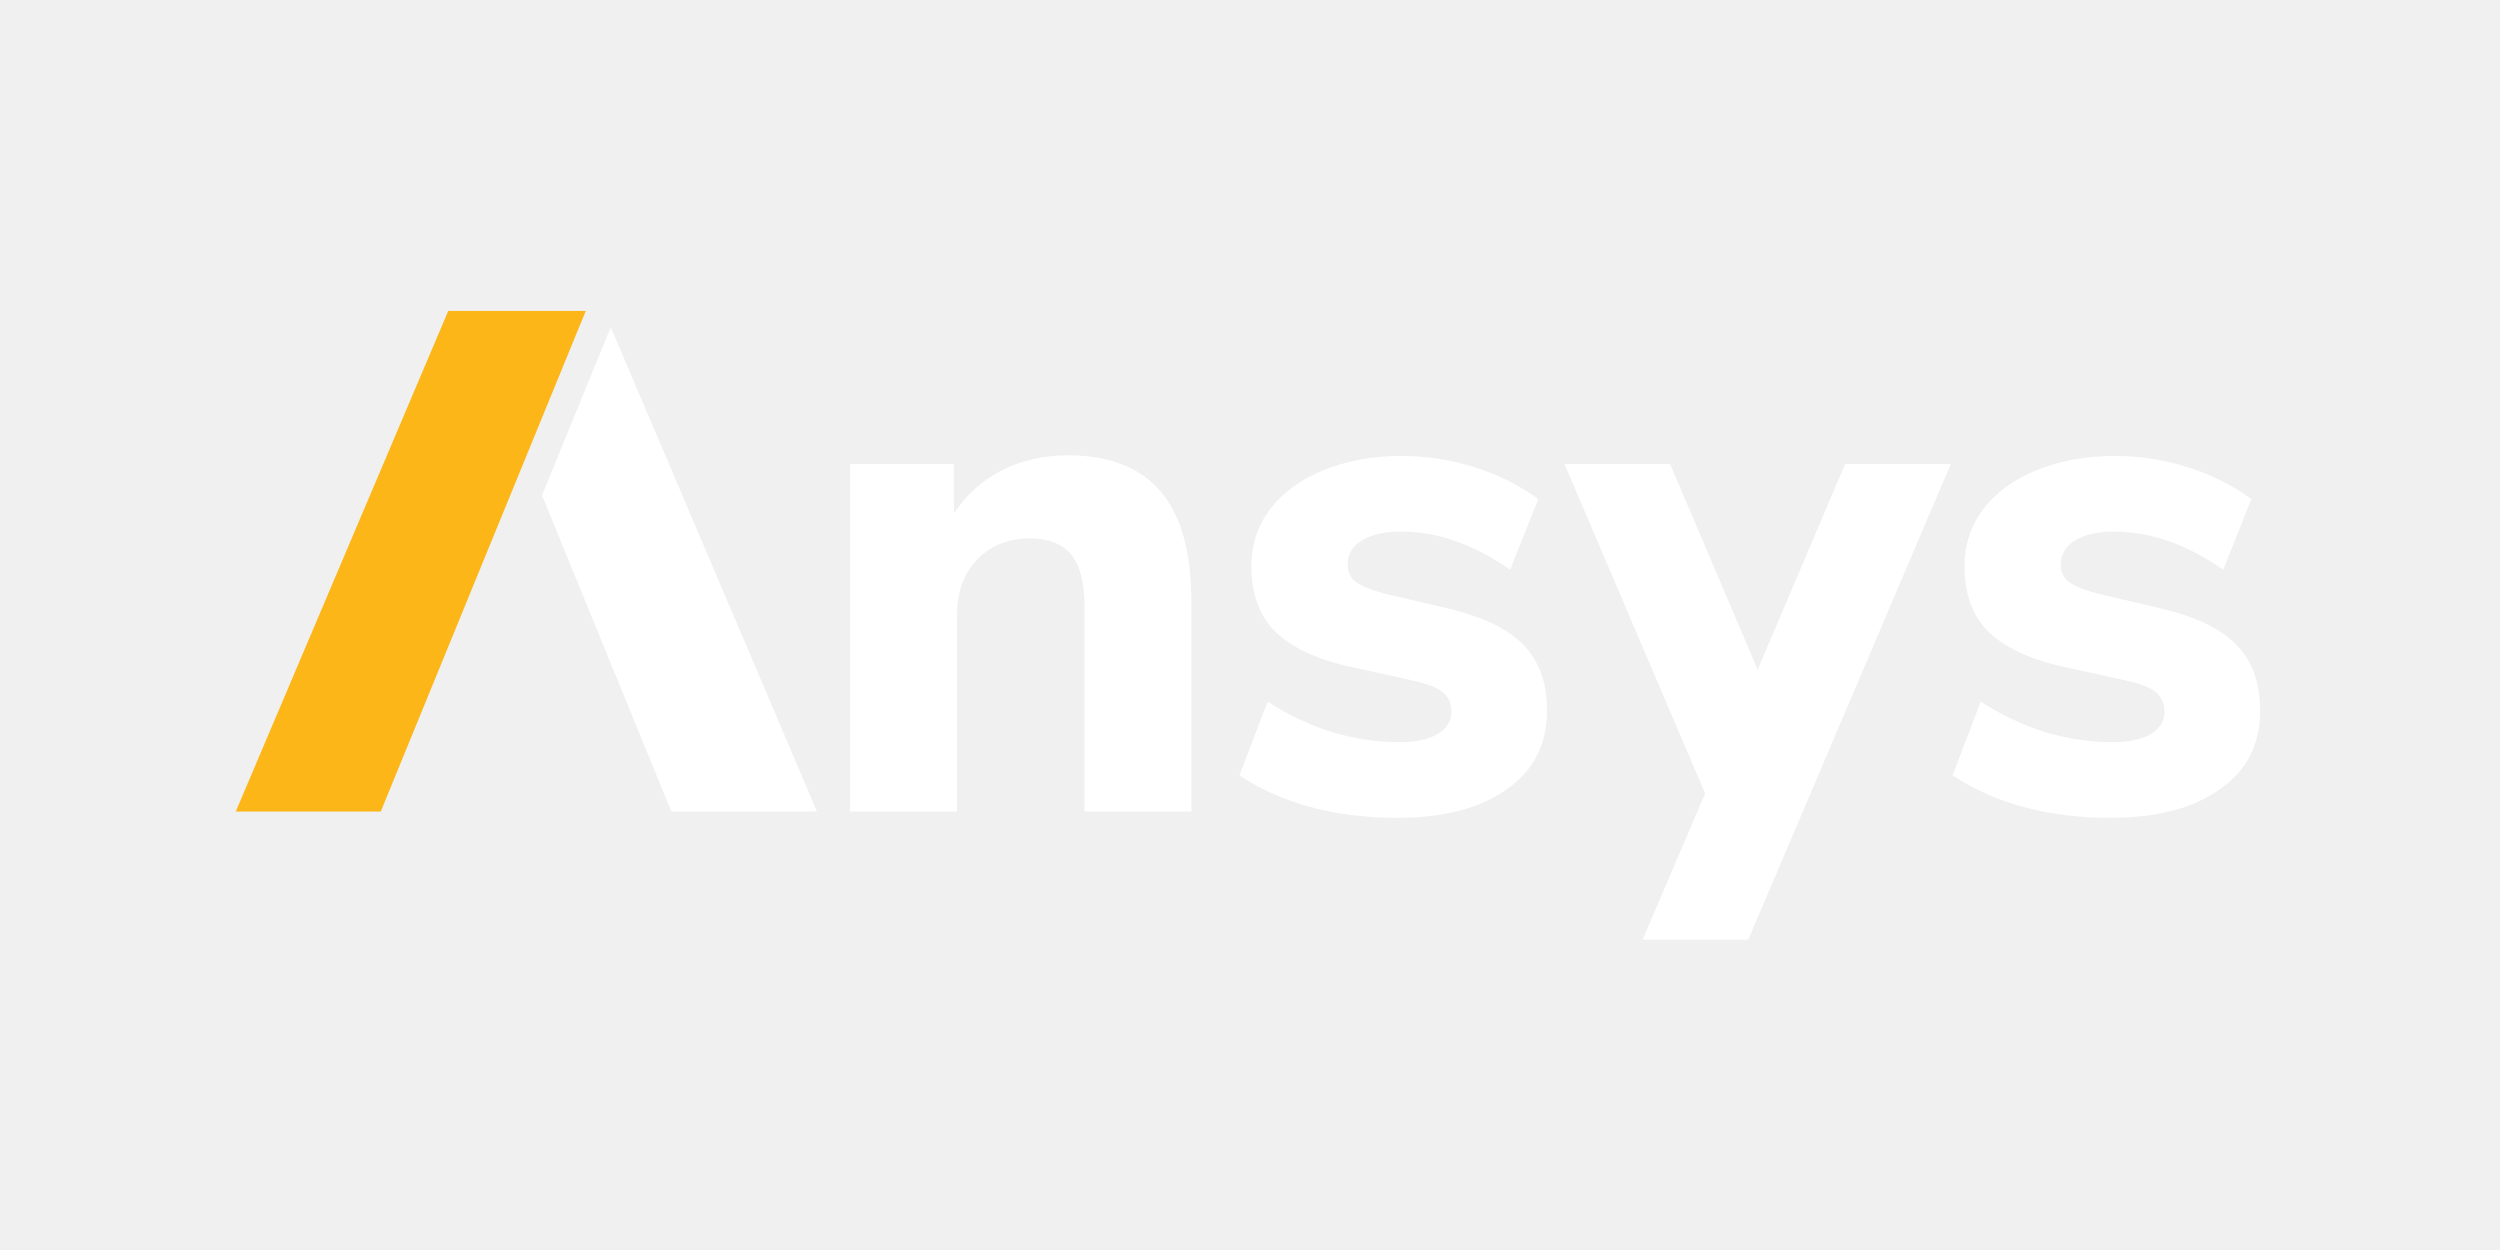
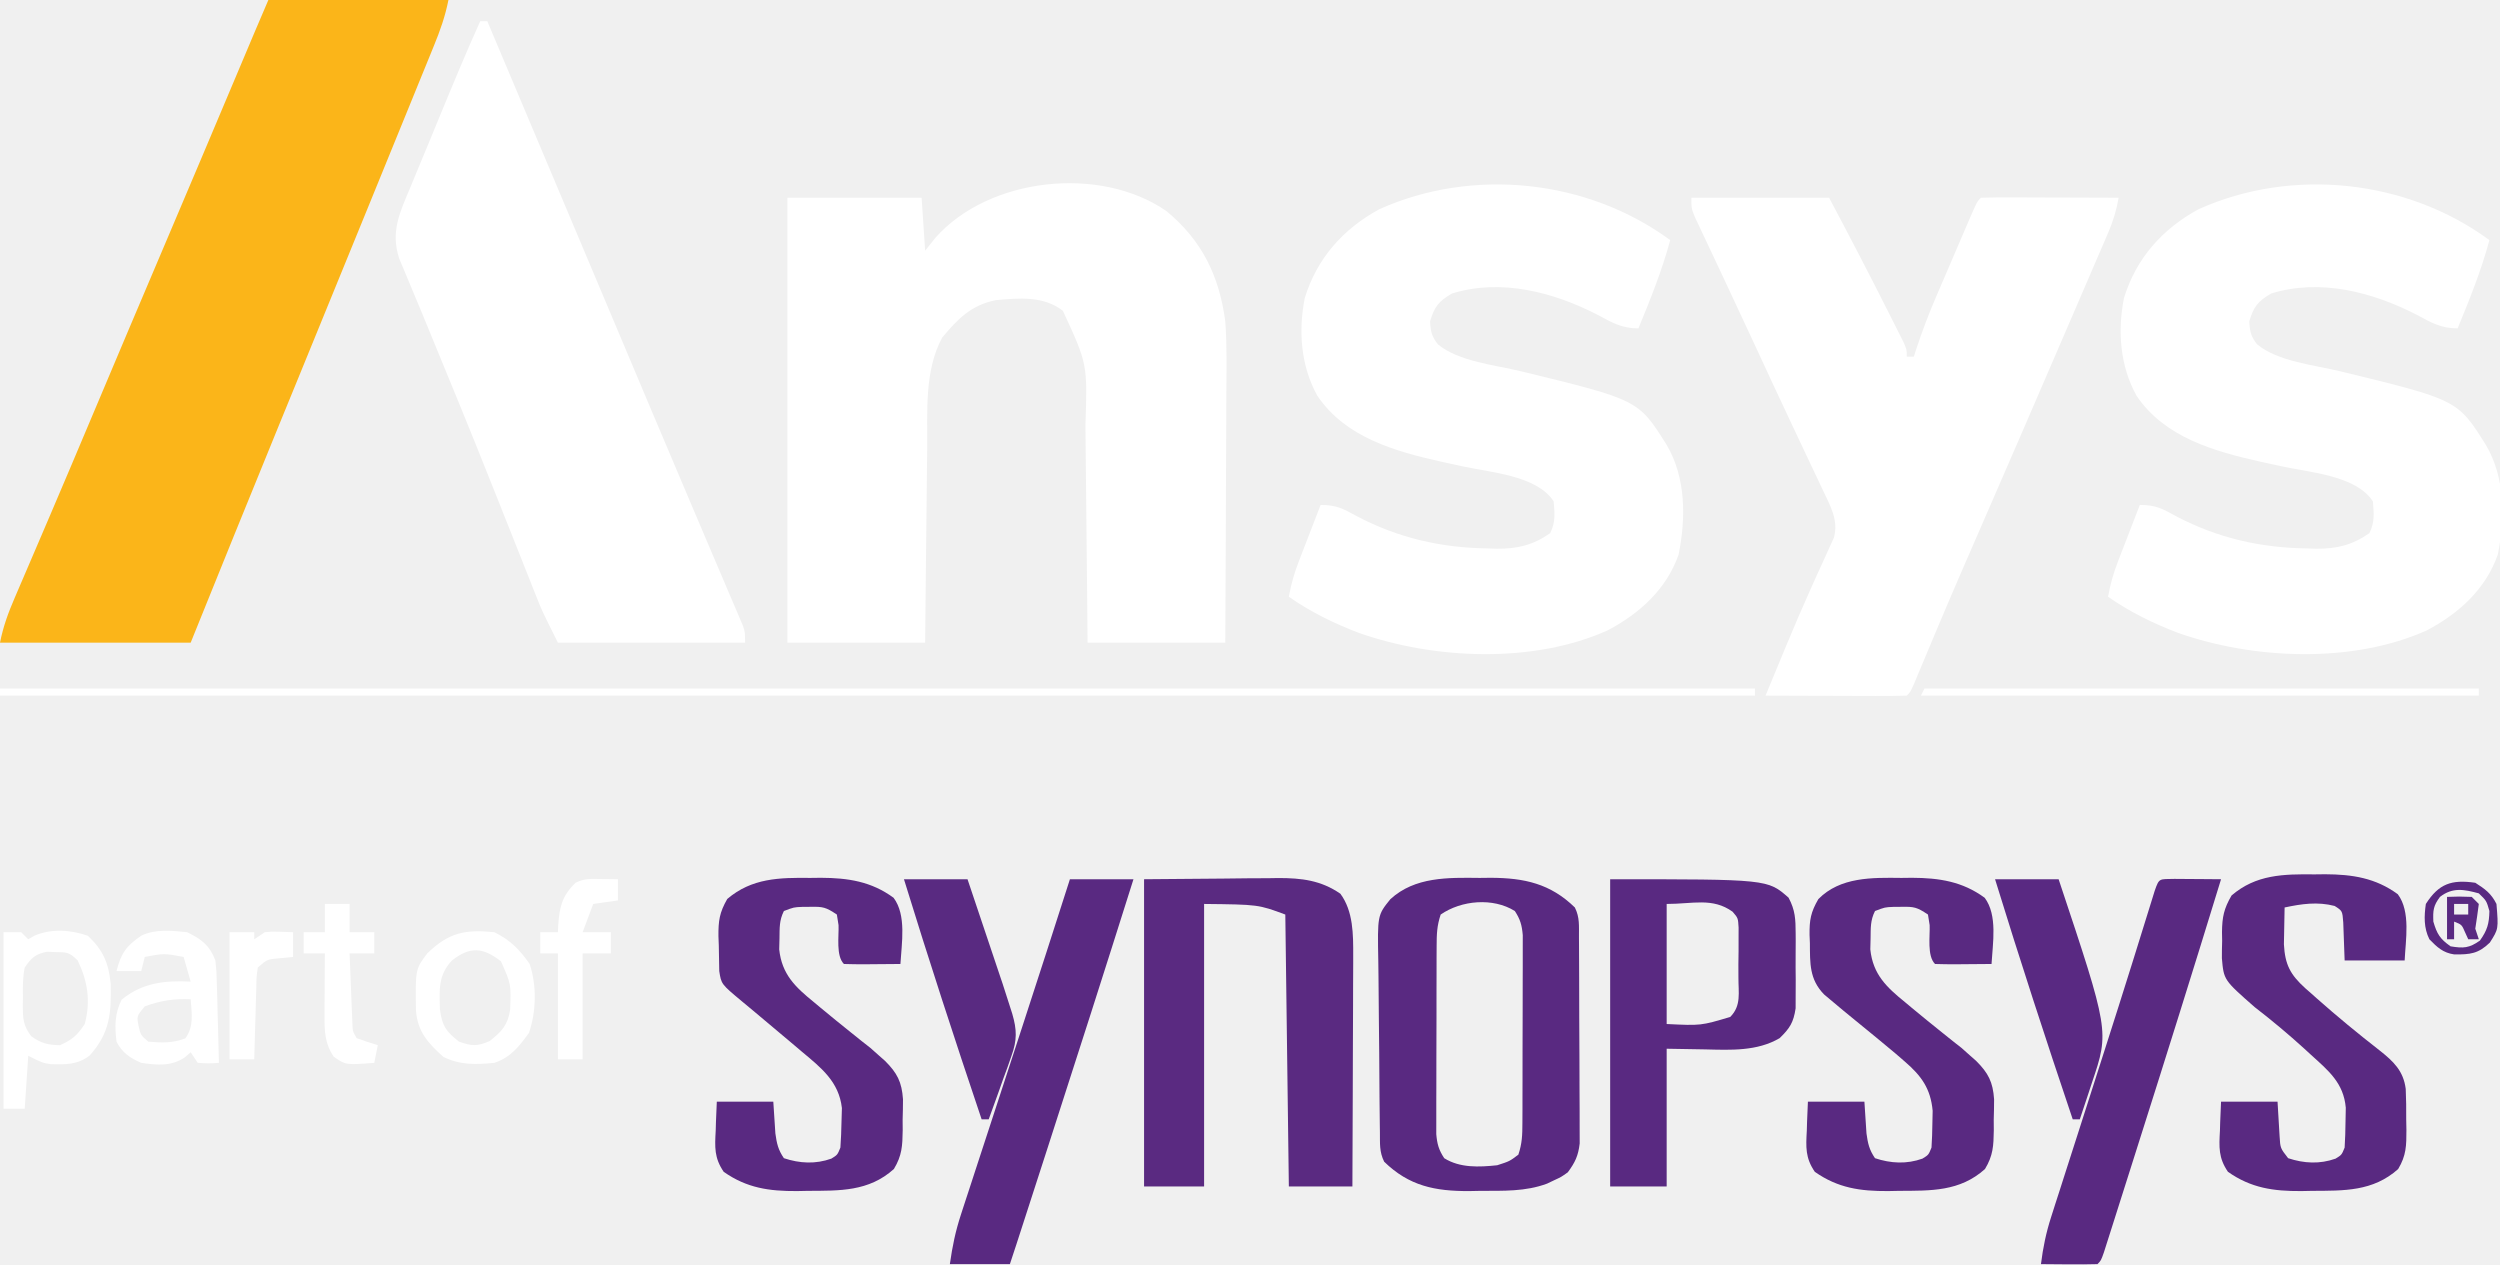
- <svg xmlns="http://www.w3.org/2000/svg" version="1.1" id="Layer_1" x="0px" y="0px" viewBox="0 0 400 200" style="enable-background:new 0 0 400 200;" xml:space="preserve">
-   <style type="text/css">
- 	.st0{fill:#FFFFFF;}
- 	.st1{fill:#FCB618;}
- </style>
-   <g id="Ansys_Logo_Blk_Screen_00000055667838048801124960000008909429316679592099_">
-     <g>
-       <g>
-         <path class="st0" d="M185.72,78.65c3.3,3.9,4.9,9.8,4.9,17.6v33.6h-17.1v-32.8c0-3.8-0.7-6.5-2.1-8.3c-1.4-1.7-3.6-2.6-6.5-2.6     c-3.6,0-6.4,1.1-8.6,3.4c-2.2,2.3-3.2,5.3-3.2,9.1v31.2h-17.1v-55.6h16.6v7.9c2-3,4.5-5.3,7.7-6.9c3.1-1.6,6.7-2.4,10.6-2.4     C177.52,72.85,182.52,74.85,185.72,78.65" />
-         <path class="st0" d="M209.42,129.05c-4.3-1.2-8-2.9-11.1-5l4.5-11.8c3,2,6.4,3.6,10,4.8c3.6,1.1,7.3,1.7,11,1.7     c2.6,0,4.7-0.4,6.2-1.3c1.5-0.9,2.2-2.1,2.2-3.6c0-1.4-0.5-2.4-1.5-3.2s-2.9-1.4-5.7-2l-9.1-2c-5.4-1.2-9.3-3.1-11.9-5.6     c-2.5-2.5-3.8-6-3.8-10.4c0-3.5,1-6.5,3-9.2c2-2.6,4.8-4.7,8.5-6.2c3.7-1.5,7.8-2.3,12.5-2.3c4,0,7.9,0.6,11.7,1.8     c3.8,1.2,7.2,2.9,10.2,5.1l-4.5,11.3c-5.9-4.1-11.7-6.1-17.5-6.1c-2.6,0-4.7,0.5-6.2,1.4s-2.3,2.2-2.3,3.9c0,1.2,0.5,2.2,1.4,2.8     c0.9,0.7,2.5,1.3,4.8,1.9l9.4,2.2c5.7,1.3,9.8,3.2,12.4,5.8s3.9,6.1,3.9,10.6c0,5.4-2.1,9.6-6.4,12.6c-4.3,3.1-10.2,4.6-17.6,4.6     C218.42,130.85,213.72,130.25,209.42,129.05" />
-         <path class="st0" d="M323.52,129.05c-4.3-1.2-8-2.9-11.1-5l4.5-11.8c3,2,6.4,3.6,10,4.8c3.6,1.1,7.3,1.7,11,1.7     c2.6,0,4.7-0.4,6.2-1.3c1.5-0.9,2.2-2.1,2.2-3.6c0-1.4-0.5-2.4-1.5-3.2s-2.9-1.4-5.7-2l-9.1-2c-5.4-1.2-9.3-3.1-11.9-5.6     c-2.5-2.5-3.8-6-3.8-10.4c0-3.5,1-6.5,3-9.2c2-2.6,4.8-4.7,8.5-6.2s7.8-2.3,12.5-2.3c4,0,7.9,0.6,11.7,1.8     c3.8,1.2,7.2,2.9,10.2,5.1l-4.5,11.3c-5.9-4.1-11.7-6.1-17.5-6.1c-2.6,0-4.7,0.5-6.2,1.4s-2.3,2.2-2.3,3.9c0,1.2,0.5,2.2,1.4,2.8     c0.9,0.7,2.5,1.3,4.8,1.9l9.4,2.2c5.7,1.3,9.8,3.2,12.4,5.8s3.9,6.1,3.9,10.6c0,5.4-2.1,9.6-6.4,12.6c-4.3,3.1-10.2,4.6-17.6,4.6     C332.52,130.85,327.82,130.25,323.52,129.05" />
-       </g>
-       <g>
-         <polygon class="st1" points="71.72,49.75 37.72,129.85 60.92,129.85 93.72,49.75    " />
-         <polygon class="st0" points="97.72,52.35 86.72,79.25 107.42,129.85 130.72,129.85    " />
-       </g>
-       <polygon class="st0" points="295.22,74.25 281.22,107.15 267.22,74.25 250.32,74.25 272.82,126.95 262.82,150.35 279.72,150.35    312.12,74.25   " />
-     </g>
-   </g>
+ <svg xmlns="http://www.w3.org/2000/svg" version="1.1" width="708" height="358">
+   <path d="M0 0 C10.033 8.305 14.908 18.303 16.625 31.188 C17.136 38.231 16.976 45.307 16.918 52.363 C16.912 54.385 16.908 56.407 16.905 58.428 C16.894 63.707 16.864 68.986 16.831 74.264 C16.795 80.62 16.781 86.977 16.764 93.333 C16.735 102.951 16.677 112.569 16.625 122.188 C3.755 122.188 -9.115 122.188 -22.375 122.188 C-22.424 116.757 -22.473 111.326 -22.523 105.73 C-22.559 102.271 -22.595 98.812 -22.633 95.354 C-22.693 89.874 -22.751 84.395 -22.797 78.915 C-22.834 74.493 -22.88 70.071 -22.933 65.649 C-22.951 63.97 -22.967 62.29 -22.978 60.611 C-22.399 43.272 -22.399 43.272 -29.375 28.188 C-34.899 23.938 -41.738 24.595 -48.375 25.188 C-55.391 26.633 -59.11 30.47 -63.562 35.812 C-68.595 45.183 -67.711 56.637 -67.789 67.012 C-67.808 68.61 -67.827 70.209 -67.848 71.807 C-67.899 75.978 -67.939 80.149 -67.976 84.319 C-68.023 89.343 -68.085 94.367 -68.144 99.391 C-68.231 106.989 -68.302 114.588 -68.375 122.188 C-81.245 122.188 -94.115 122.188 -107.375 122.188 C-107.375 80.608 -107.375 39.028 -107.375 -3.812 C-94.835 -3.812 -82.295 -3.812 -69.375 -3.812 C-68.88 3.612 -68.88 3.612 -68.375 11.188 C-67.426 9.991 -66.478 8.795 -65.5 7.562 C-50.323 -9.618 -18.766 -13.059 0 0 Z " fill="#FFFFFF" transform="translate(330.375,59.8125)" />
+   <path d="M0 0 C16.83 0 33.66 0 51 0 C50.075 4.623 48.665 8.629 46.887 12.953 C46.566 13.744 46.244 14.535 45.913 15.35 C44.842 17.985 43.765 20.618 42.688 23.25 C41.924 25.124 41.161 26.999 40.398 28.874 C38.356 33.89 36.308 38.903 34.259 43.917 C32.188 48.988 30.122 54.06 28.055 59.133 C21.493 75.231 14.917 91.323 8.328 107.41 C6.823 111.086 5.318 114.762 3.812 118.438 C3.449 119.325 3.086 120.212 2.712 121.126 C-5.586 141.393 -13.795 161.695 -22 182 C-39.82 182 -57.64 182 -76 182 C-75.085 177.426 -73.688 173.578 -71.852 169.344 C-71.528 168.586 -71.204 167.828 -70.87 167.048 C-70.164 165.399 -69.457 163.751 -68.747 162.104 C-67.207 158.531 -65.678 154.953 -64.148 151.376 C-63.339 149.482 -62.528 147.589 -61.717 145.696 C-57.674 136.253 -53.679 126.79 -49.69 117.323 C-42.979 101.398 -36.239 85.486 -29.472 69.585 C-22.669 53.596 -15.907 37.59 -9.154 21.58 C-8.765 20.658 -8.376 19.736 -7.976 18.786 C-7.251 17.069 -6.527 15.351 -5.803 13.633 C-5.477 12.86 -5.151 12.087 -4.815 11.291 C-4.396 10.296 -4.396 10.296 -3.968 9.281 C-2.654 6.184 -1.325 3.092 0 0 Z " fill="#FBB519" transform="translate(76,0)" />
+   <path d="M0 0 C-2.311 8.617 -5.608 16.767 -9 25 C-13.71 25 -16.486 23.357 -20.5 21.188 C-32.998 14.747 -47.843 10.803 -61.812 15.125 C-65.598 17.352 -66.743 18.811 -68 23 C-67.868 25.831 -67.544 27.323 -65.77 29.531 C-59.885 34.416 -49.482 35.389 -42.165 37.167 C-9.01 45.243 -9.01 45.243 -1 58 C4.462 67.25 4.479 78.743 2.375 89.066 C-1.072 98.898 -8.646 105.701 -17.66 110.492 C-38.671 119.978 -66.769 118.809 -88.293 111.188 C-95.327 108.491 -101.812 105.314 -108 101 C-107.377 97.462 -106.447 94.267 -105.152 90.918 C-104.616 89.521 -104.616 89.521 -104.068 88.096 C-103.695 87.136 -103.322 86.176 -102.938 85.188 C-102.56 84.208 -102.183 83.229 -101.795 82.221 C-100.867 79.812 -99.935 77.406 -99 75 C-94.403 75 -92.62 76.074 -88.625 78.25 C-76.975 84.369 -64.757 87.158 -51.625 87.312 C-50.813 87.342 -50.001 87.371 -49.164 87.4 C-43.347 87.461 -38.82 86.383 -34 83 C-32.454 79.908 -32.706 77.406 -33 74 C-37.696 66.65 -50.978 65.793 -58.837 64.058 C-60.797 63.628 -62.759 63.205 -64.721 62.781 C-77.961 59.808 -91.946 55.911 -99.938 44.062 C-104.6 35.639 -105.339 25.841 -103.5 16.445 C-100.079 5.212 -92.661 -3.153 -82.375 -8.75 C-55.876 -20.648 -23.419 -17.209 0 0 Z " fill="#FFFFFF" transform="translate(705,68)" />
+   <path d="M0 0 C-2.311 8.617 -5.608 16.767 -9 25 C-13.71 25 -16.486 23.357 -20.5 21.188 C-32.998 14.747 -47.843 10.803 -61.812 15.125 C-65.598 17.352 -66.743 18.811 -68 23 C-67.868 25.831 -67.544 27.323 -65.77 29.531 C-59.885 34.416 -49.482 35.389 -42.165 37.167 C-9.01 45.243 -9.01 45.243 -1 58 C4.462 67.25 4.479 78.743 2.375 89.066 C-1.072 98.898 -8.646 105.701 -17.66 110.492 C-38.671 119.978 -66.769 118.809 -88.293 111.188 C-95.327 108.491 -101.812 105.314 -108 101 C-107.377 97.462 -106.447 94.267 -105.152 90.918 C-104.616 89.521 -104.616 89.521 -104.068 88.096 C-103.695 87.136 -103.322 86.176 -102.938 85.188 C-102.56 84.208 -102.183 83.229 -101.795 82.221 C-100.867 79.812 -99.935 77.406 -99 75 C-94.403 75 -92.62 76.074 -88.625 78.25 C-76.975 84.369 -64.757 87.158 -51.625 87.312 C-50.813 87.342 -50.001 87.371 -49.164 87.4 C-43.347 87.461 -38.82 86.383 -34 83 C-32.454 79.908 -32.706 77.406 -33 74 C-37.696 66.65 -50.978 65.793 -58.837 64.058 C-60.797 63.628 -62.759 63.205 -64.721 62.781 C-77.961 59.808 -91.946 55.911 -99.938 44.062 C-104.6 35.639 -105.339 25.841 -103.5 16.445 C-100.079 5.212 -92.661 -3.153 -82.375 -8.75 C-55.876 -20.648 -23.419 -17.209 0 0 Z " fill="#FFFFFF" transform="translate(473,68)" />
+   <path d="M0 0 C12.87 0 25.74 0 39 0 C44.65 10.635 50.213 21.304 55.625 32.062 C56.158 33.115 56.69 34.168 57.239 35.252 C57.73 36.232 58.221 37.213 58.727 38.223 C59.166 39.097 59.605 39.971 60.057 40.871 C61 43 61 43 61 45 C61.66 45 62.32 45 63 45 C63.176 44.449 63.351 43.898 63.532 43.33 C65.286 37.93 67.287 32.71 69.539 27.5 C69.865 26.738 70.192 25.976 70.528 25.192 C71.21 23.601 71.894 22.011 72.58 20.422 C73.634 17.98 74.68 15.535 75.727 13.09 C76.393 11.539 77.059 9.988 77.727 8.438 C78.04 7.705 78.354 6.973 78.677 6.219 C80.884 1.116 80.884 1.116 82 0 C84.884 -0.089 87.745 -0.115 90.629 -0.098 C91.925 -0.096 91.925 -0.096 93.248 -0.093 C96.019 -0.088 98.791 -0.075 101.562 -0.062 C103.437 -0.057 105.311 -0.053 107.186 -0.049 C111.79 -0.038 116.395 -0.021 121 0 C120.393 3.526 119.462 6.584 118.048 9.867 C117.641 10.819 117.234 11.771 116.815 12.751 C116.368 13.782 115.921 14.813 115.461 15.875 C114.757 17.514 114.757 17.514 114.04 19.185 C112.757 22.17 111.47 25.152 110.181 28.134 C109.101 30.635 108.024 33.137 106.948 35.64 C98.326 55.684 89.645 75.703 80.929 95.707 C80.04 97.75 79.151 99.793 78.262 101.836 C77.835 102.817 77.408 103.798 76.968 104.809 C74.591 110.287 72.242 115.776 69.924 121.278 C69.165 123.081 69.165 123.081 68.39 124.92 C67.409 127.252 66.431 129.586 65.455 131.921 C65.017 132.964 64.579 134.006 64.128 135.081 C63.741 136.008 63.353 136.935 62.954 137.891 C62 140 62 140 61 141 C58.043 141.089 55.109 141.115 52.152 141.098 C50.823 141.096 50.823 141.096 49.466 141.093 C46.623 141.088 43.78 141.075 40.938 141.062 C39.015 141.057 37.092 141.053 35.17 141.049 C30.447 141.038 25.723 141.021 21 141 C22.455 137.478 23.915 133.957 25.375 130.438 C25.818 129.366 26.261 128.294 26.718 127.19 C29.05 121.58 31.428 116 33.926 110.461 C34.389 109.428 34.852 108.395 35.329 107.33 C36.221 105.349 37.124 103.373 38.039 101.402 C38.442 100.502 38.846 99.603 39.262 98.676 C39.622 97.891 39.983 97.107 40.354 96.298 C41.734 91.39 39.385 87.341 37.297 82.934 C36.455 81.144 36.455 81.144 35.595 79.318 C34.98 78.024 34.365 76.731 33.75 75.438 C33.114 74.09 32.479 72.741 31.844 71.393 C30.537 68.617 29.227 65.841 27.917 63.067 C24.526 55.882 21.194 48.669 17.856 41.459 C15.329 36.005 12.795 30.555 10.233 25.118 C9.01 22.519 7.79 19.918 6.571 17.317 C5.986 16.074 5.4 14.831 4.811 13.589 C3.998 11.873 3.192 10.153 2.387 8.434 C1.925 7.454 1.463 6.475 0.987 5.467 C0 3 0 3 0 0 Z " fill="#FFFFFF" transform="translate(479,56)" />
+   <path d="M0 0 C0.66 0 1.32 0 2 0 C11.01 21.329 20.019 42.659 29 64 C34.364 76.746 39.736 89.488 45.116 102.227 C46.305 105.044 47.493 107.86 48.681 110.677 C52.462 119.639 56.251 128.598 60.064 137.547 C61.846 141.73 63.623 145.915 65.401 150.101 C66.254 152.107 67.11 154.112 67.967 156.116 C69.153 158.891 70.333 161.668 71.512 164.445 C71.867 165.271 72.222 166.097 72.588 166.948 C72.908 167.705 73.228 168.462 73.557 169.243 C73.838 169.9 74.118 170.557 74.407 171.234 C75 173 75 173 75 176 C57.51 176 40.02 176 22 176 C17.501 167.002 17.501 167.002 15.964 163.121 C15.615 162.245 15.266 161.369 14.906 160.466 C14.54 159.538 14.174 158.609 13.797 157.652 C13.402 156.659 13.007 155.665 12.599 154.642 C11.753 152.513 10.907 150.383 10.064 148.253 C7.834 142.626 5.593 137.004 3.352 131.383 C2.675 129.686 2.675 129.686 1.985 127.955 C-3.158 115.07 -8.428 102.238 -13.721 89.414 C-14.592 87.299 -15.46 85.182 -16.327 83.065 C-17.459 80.304 -18.61 77.553 -19.774 74.806 C-20.332 73.469 -20.889 72.131 -21.445 70.793 C-21.938 69.627 -22.43 68.46 -22.938 67.259 C-25.451 59.549 -22.77 54.171 -19.766 47.012 C-19.331 45.954 -18.897 44.896 -18.449 43.806 C-17.059 40.429 -15.655 37.058 -14.25 33.688 C-13.319 31.431 -12.39 29.174 -11.461 26.916 C-7.742 17.898 -4.011 8.893 0 0 Z " fill="#FFFFFF" transform="translate(136,6)" />
+   <path d="M0 0 C7.425 -0.062 14.85 -0.124 22.5 -0.188 C24.829 -0.215 27.157 -0.242 29.557 -0.27 C31.423 -0.279 33.29 -0.287 35.156 -0.293 C36.109 -0.308 37.061 -0.324 38.042 -0.339 C44.546 -0.342 50.086 0.289 55.594 4.104 C59.266 9.056 59.248 15.69 59.227 21.609 C59.227 22.323 59.228 23.036 59.228 23.771 C59.227 26.097 59.211 28.423 59.195 30.75 C59.192 32.375 59.189 34 59.187 35.626 C59.179 39.88 59.16 44.135 59.137 48.389 C59.117 52.74 59.108 57.091 59.098 61.441 C59.076 69.961 59.041 78.48 59 87 C53.06 87 47.12 87 41 87 C40.67 61.59 40.34 36.18 40 10 C32.36 7.164 32.36 7.164 17 7 C17 33.4 17 59.8 17 87 C11.39 87 5.78 87 0 87 C0 58.29 0 29.58 0 0 Z " fill="#5A2A81" transform="translate(324,249)" />
+   <path d="M0 0 C1.024 -0.012 2.048 -0.023 3.104 -0.035 C12.645 0.001 20.006 1.616 26.938 8.375 C28.353 11.206 28.08 13.599 28.099 16.765 C28.106 17.748 28.106 17.748 28.114 18.751 C28.128 20.924 28.135 23.097 28.141 25.27 C28.146 26.779 28.152 28.289 28.158 29.799 C28.168 32.967 28.174 36.136 28.178 39.304 C28.183 43.359 28.207 47.414 28.236 51.47 C28.254 54.59 28.26 57.71 28.261 60.83 C28.264 62.325 28.272 63.82 28.285 65.314 C28.302 67.409 28.3 69.502 28.294 71.597 C28.299 73.383 28.299 73.383 28.305 75.206 C27.9 78.7 27.012 80.565 24.938 83.375 C23.07 84.703 23.07 84.703 21.062 85.625 C20.405 85.94 19.748 86.254 19.07 86.578 C12.941 88.868 6.638 88.594 0.188 88.625 C-0.859 88.646 -1.906 88.666 -2.984 88.688 C-12.666 88.736 -20.02 87.241 -27.062 80.375 C-28.472 77.557 -28.229 75.169 -28.271 72.017 C-28.281 71.365 -28.291 70.712 -28.301 70.04 C-28.331 67.877 -28.352 65.714 -28.371 63.551 C-28.378 62.811 -28.384 62.071 -28.391 61.309 C-28.424 57.392 -28.448 53.474 -28.468 49.556 C-28.485 46.319 -28.52 43.083 -28.57 39.846 C-28.63 35.934 -28.661 32.022 -28.671 28.11 C-28.679 26.622 -28.698 25.135 -28.727 23.647 C-28.972 10.563 -28.972 10.563 -25.312 6.027 C-18.361 -0.355 -8.946 -0.102 0 0 Z M-11.062 10.375 C-12.138 13.602 -12.196 15.949 -12.208 19.344 C-12.214 20.572 -12.221 21.8 -12.227 23.065 C-12.229 24.407 -12.23 25.748 -12.23 27.09 C-12.234 28.466 -12.237 29.842 -12.241 31.218 C-12.247 34.103 -12.248 36.987 -12.248 39.871 C-12.248 43.564 -12.261 47.257 -12.279 50.951 C-12.29 53.793 -12.292 56.635 -12.291 59.477 C-12.292 60.839 -12.297 62.2 -12.305 63.562 C-12.314 65.467 -12.31 67.372 -12.305 69.277 C-12.307 70.361 -12.308 71.444 -12.31 72.56 C-12.061 75.388 -11.606 77.015 -10.062 79.375 C-5.578 82.178 -0.17 81.913 4.938 81.375 C8.443 80.252 8.443 80.252 10.938 78.375 C12.013 75.148 12.071 72.801 12.083 69.406 C12.089 68.178 12.096 66.95 12.102 65.685 C12.104 64.343 12.105 63.002 12.105 61.66 C12.109 60.284 12.112 58.908 12.116 57.532 C12.122 54.647 12.123 51.763 12.123 48.879 C12.123 45.186 12.136 41.493 12.154 37.799 C12.165 34.957 12.167 32.115 12.166 29.273 C12.167 27.911 12.172 26.55 12.18 25.188 C12.189 23.283 12.185 21.378 12.18 19.473 C12.182 18.389 12.183 17.306 12.185 16.19 C11.936 13.362 11.481 11.735 9.938 9.375 C3.739 5.501 -5.229 6.336 -11.062 10.375 Z " fill="#592981" transform="translate(419.0625,248.625)" />
+   <path d="M0 0 C0.981 -0.012 1.962 -0.023 2.973 -0.035 C10.664 -0.004 17.27 1.002 23.562 5.625 C27.261 10.565 25.75 18.68 25.5 24.375 C19.89 24.375 14.28 24.375 8.5 24.375 C8.37 20.794 8.24 17.214 8.109 13.633 C7.864 10.334 7.864 10.334 5.668 8.941 C0.847 7.682 -3.711 8.348 -8.5 9.375 C-8.554 11.604 -8.593 13.833 -8.625 16.062 C-8.648 17.304 -8.671 18.545 -8.695 19.824 C-8.379 25.578 -6.899 28.383 -2.616 32.269 C-1.847 32.94 -1.847 32.94 -1.062 33.625 C-0.532 34.1 -0.001 34.574 0.545 35.063 C6.332 40.197 12.313 45.111 18.414 49.867 C22.328 52.972 25.15 55.614 25.802 60.761 C25.94 63.638 25.958 66.494 25.938 69.375 C25.967 70.852 25.967 70.852 25.998 72.359 C25.995 76.808 25.976 79.58 23.656 83.453 C16.495 89.836 8.3 89.579 -0.75 89.625 C-1.749 89.646 -2.748 89.666 -3.777 89.688 C-11.677 89.729 -17.992 88.838 -24.543 84.238 C-27.255 80.27 -27.068 77.245 -26.812 72.562 C-26.779 71.38 -26.779 71.38 -26.744 70.174 C-26.686 68.24 -26.596 66.307 -26.5 64.375 C-21.22 64.375 -15.94 64.375 -10.5 64.375 C-10.207 69.307 -10.207 69.307 -9.914 74.238 C-9.714 77.532 -9.714 77.532 -7.5 80.375 C-3.021 81.868 1.492 82.096 5.938 80.5 C7.659 79.444 7.659 79.444 8.5 77.375 C8.651 74.922 8.731 72.516 8.75 70.062 C8.789 68.088 8.789 68.088 8.828 66.074 C8.206 59.065 3.952 55.61 -1 51.125 C-1.62 50.555 -2.24 49.985 -2.879 49.398 C-7.433 45.247 -12.121 41.336 -17 37.57 C-25.73 29.904 -25.73 29.904 -26.262 23.746 C-26.268 22.101 -26.243 20.456 -26.188 18.812 C-26.202 17.988 -26.217 17.164 -26.232 16.314 C-26.175 12.054 -25.701 9.721 -23.52 5.973 C-16.599 0.019 -8.801 -0.104 0 0 Z " fill="#592981" transform="translate(655.5,247.625)" />
+   <path d="M0 0 C0.981 -0.012 1.962 -0.023 2.973 -0.035 C10.664 -0.004 17.27 1.002 23.562 5.625 C27.266 10.572 25.836 18.501 25.5 24.375 C22.854 24.402 20.208 24.422 17.562 24.438 C16.808 24.446 16.053 24.454 15.275 24.463 C13.35 24.472 11.425 24.427 9.5 24.375 C7.206 22.081 8.106 16.486 7.977 13.379 C7.819 12.388 7.662 11.396 7.5 10.375 C4.354 8.278 3.588 8.122 0 8.188 C-1.16 8.197 -1.16 8.197 -2.344 8.207 C-4.683 8.302 -4.683 8.302 -7.5 9.375 C-8.831 12.037 -8.706 14.152 -8.75 17.125 C-8.776 18.151 -8.802 19.177 -8.828 20.234 C-8.086 27.335 -4.239 30.932 1 35.188 C1.62 35.706 2.24 36.224 2.879 36.759 C5.778 39.174 8.709 41.549 11.656 43.906 C12.595 44.659 13.533 45.412 14.5 46.188 C15.325 46.833 16.15 47.479 17 48.145 C17.825 48.881 18.65 49.617 19.5 50.375 C20.035 50.846 20.571 51.317 21.123 51.802 C24.581 55.237 25.897 57.795 26.227 62.695 C26.224 64.631 26.189 66.566 26.125 68.5 C26.135 69.964 26.135 69.964 26.145 71.457 C26.078 75.863 25.955 78.622 23.645 82.445 C16.521 88.855 8.281 88.579 -0.75 88.625 C-1.749 88.646 -2.748 88.666 -3.777 88.688 C-11.677 88.729 -17.992 87.838 -24.543 83.238 C-27.255 79.27 -27.068 76.245 -26.812 71.562 C-26.779 70.38 -26.779 70.38 -26.744 69.174 C-26.686 67.24 -26.596 65.307 -26.5 63.375 C-21.22 63.375 -15.94 63.375 -10.5 63.375 C-10.305 66.37 -10.109 69.365 -9.914 72.359 C-9.522 75.216 -9.124 77.011 -7.5 79.375 C-3.021 80.868 1.492 81.096 5.938 79.5 C7.659 78.444 7.659 78.444 8.5 76.375 C8.676 73.963 8.767 71.543 8.812 69.125 C8.85 67.82 8.887 66.516 8.926 65.172 C8.086 57.685 3.026 53.749 -2.438 49.188 C-3.419 48.351 -3.419 48.351 -4.421 47.499 C-7.7 44.711 -11.004 41.953 -14.305 39.191 C-14.896 38.695 -15.488 38.198 -16.098 37.686 C-17.216 36.75 -18.337 35.817 -19.463 34.89 C-25.239 30.071 -25.239 30.071 -25.806 26.385 C-25.877 23.944 -25.921 21.505 -25.938 19.062 C-25.97 18.22 -26.003 17.378 -26.037 16.51 C-26.075 12.153 -25.749 9.808 -23.535 5.957 C-16.579 0.04 -8.813 -0.104 0 0 Z " fill="#592981" transform="translate(229.5,248.625)" />
+   <path d="M0 0 C0.981 -0.012 1.962 -0.023 2.973 -0.035 C10.664 -0.004 17.27 1.002 23.562 5.625 C27.266 10.572 25.836 18.501 25.5 24.375 C22.854 24.402 20.208 24.422 17.562 24.438 C16.808 24.446 16.053 24.454 15.275 24.463 C13.35 24.472 11.425 24.427 9.5 24.375 C7.206 22.081 8.106 16.486 7.977 13.379 C7.819 12.388 7.662 11.396 7.5 10.375 C4.354 8.278 3.588 8.122 0 8.188 C-1.16 8.197 -1.16 8.197 -2.344 8.207 C-4.683 8.302 -4.683 8.302 -7.5 9.375 C-8.831 12.037 -8.706 14.152 -8.75 17.125 C-8.776 18.151 -8.802 19.177 -8.828 20.234 C-8.086 27.335 -4.239 30.932 1 35.188 C1.62 35.706 2.24 36.224 2.879 36.759 C5.778 39.174 8.709 41.549 11.656 43.906 C12.595 44.659 13.533 45.412 14.5 46.188 C15.325 46.833 16.15 47.479 17 48.145 C17.825 48.881 18.65 49.617 19.5 50.375 C20.035 50.846 20.571 51.317 21.123 51.802 C24.581 55.237 25.897 57.795 26.227 62.695 C26.224 64.631 26.189 66.566 26.125 68.5 C26.135 69.964 26.135 69.964 26.145 71.457 C26.078 75.863 25.955 78.622 23.645 82.445 C16.521 88.855 8.281 88.579 -0.75 88.625 C-1.749 88.646 -2.748 88.666 -3.777 88.688 C-11.677 88.729 -17.992 87.838 -24.543 83.238 C-27.255 79.27 -27.068 76.245 -26.812 71.562 C-26.779 70.38 -26.779 70.38 -26.744 69.174 C-26.686 67.24 -26.596 65.307 -26.5 63.375 C-21.22 63.375 -15.94 63.375 -10.5 63.375 C-10.305 66.37 -10.109 69.365 -9.914 72.359 C-9.522 75.216 -9.124 77.011 -7.5 79.375 C-3.021 80.868 1.492 81.096 5.938 79.5 C7.659 78.444 7.659 78.444 8.5 76.375 C8.65 74.128 8.722 71.876 8.75 69.625 C8.789 67.807 8.789 67.807 8.828 65.953 C8.254 59.696 5.668 56.086 1 52.062 C-0.326 50.912 -0.326 50.912 -1.68 49.738 C-5.388 46.631 -9.125 43.563 -12.879 40.512 C-15.29 38.546 -17.69 36.574 -20.062 34.562 C-20.683 34.04 -21.303 33.518 -21.941 32.98 C-26.104 28.692 -25.896 24.193 -25.938 18.5 C-25.97 17.71 -26.003 16.92 -26.037 16.105 C-26.076 11.888 -25.701 9.72 -23.535 5.992 C-17.32 -0.312 -8.269 -0.098 0 0 Z " fill="#592981" transform="translate(538.5,248.625)" />
+   <path d="M0 0 C44.598 0 44.598 0 50.529 5.23 C52.41 8.772 52.517 11.308 52.531 15.312 C52.535 16.004 52.539 16.695 52.543 17.407 C52.546 18.863 52.538 20.319 52.521 21.774 C52.5 23.994 52.521 26.21 52.547 28.43 C52.544 29.849 52.539 31.268 52.531 32.688 C52.527 33.97 52.522 35.253 52.518 36.574 C51.912 40.583 50.884 42.195 48 45 C41.605 48.76 34.108 48.363 26.938 48.188 C23.328 48.126 19.719 48.064 16 48 C16 60.87 16 73.74 16 87 C10.72 87 5.44 87 0 87 C0 58.29 0 29.58 0 0 Z M16 7 C16 18.22 16 29.44 16 41 C25.69 41.476 25.69 41.476 34 39 C37.202 35.798 36.295 32.094 36.322 27.729 C36.317 25.914 36.317 25.914 36.312 24.062 C36.329 22.857 36.345 21.651 36.361 20.408 C36.362 19.254 36.363 18.099 36.363 16.91 C36.366 15.849 36.369 14.789 36.372 13.696 C36.218 10.994 36.218 10.994 34.665 9.193 C28.979 5.118 23.433 7 16 7 Z " fill="#592981" transform="translate(456,249)" />
+   <path d="M0 0 C5.94 0 11.88 0 18 0 C10.022 25.326 1.918 50.61 -6.25 75.875 C-6.488 76.611 -6.726 77.347 -6.971 78.105 C-8.569 83.047 -10.167 87.988 -11.766 92.93 C-11.975 93.578 -12.185 94.226 -12.401 94.894 C-12.989 96.71 -13.577 98.527 -14.165 100.343 C-14.662 101.88 -14.662 101.88 -15.17 103.447 C-15.773 105.301 -16.384 107.151 -17 109 C-22.61 109 -28.22 109 -34 109 C-33.259 103.812 -32.423 99.742 -30.826 94.857 C-30.606 94.179 -30.387 93.501 -30.16 92.803 C-29.435 90.571 -28.702 88.342 -27.969 86.113 C-27.453 84.531 -26.938 82.949 -26.423 81.367 C-25.064 77.192 -23.698 73.02 -22.33 68.848 C-20.974 64.708 -19.624 60.566 -18.273 56.424 C-16.691 51.571 -15.108 46.719 -13.522 41.867 C-8.967 27.927 -4.471 13.968 0 0 Z " fill="#592981" transform="translate(303,249)" />
+   <path d="M0 0 C1.582 0.007 3.164 0.019 4.746 0.035 C5.552 0.04 6.359 0.044 7.189 0.049 C9.188 0.061 11.186 0.079 13.184 0.098 C5.482 25.243 -2.39 50.333 -10.349 75.398 C-11.068 77.667 -11.787 79.936 -12.506 82.205 C-13.647 85.808 -14.791 89.41 -15.937 93.011 C-16.365 94.356 -16.792 95.702 -17.217 97.048 C-17.803 98.897 -18.392 100.745 -18.981 102.592 C-19.479 104.157 -19.479 104.157 -19.986 105.754 C-20.816 108.098 -20.816 108.098 -21.816 109.098 C-24.513 109.171 -27.183 109.19 -29.879 109.16 C-30.638 109.156 -31.396 109.151 -32.178 109.146 C-34.057 109.135 -35.937 109.117 -37.816 109.098 C-37.246 104.478 -36.372 100.23 -34.95 95.8 C-34.565 94.591 -34.179 93.382 -33.782 92.136 C-33.359 90.827 -32.935 89.517 -32.512 88.207 C-32.071 86.831 -31.631 85.455 -31.192 84.079 C-30.022 80.42 -28.846 76.762 -27.668 73.105 C-26.458 69.345 -25.254 65.583 -24.05 61.821 C-23.57 60.323 -23.091 58.825 -22.611 57.327 C-22.375 56.59 -22.139 55.853 -21.896 55.093 C-21.185 52.873 -20.474 50.653 -19.762 48.433 C-17.152 40.292 -14.56 32.145 -12.012 23.984 C-11.748 23.139 -11.484 22.294 -11.212 21.423 C-10.27 18.404 -9.329 15.385 -8.395 12.364 C-7.793 10.419 -7.188 8.475 -6.582 6.531 C-6.26 5.49 -5.938 4.449 -5.606 3.377 C-4.312 -0.359 -4.318 0.11 0 0 Z " fill="#592981" transform="translate(615.8164,248.9023)" />
+   <path d="M0 0 C164.01 0 328.02 0 497 0 C497 0.66 497 1.32 497 2 C332.99 2 168.98 2 0 2 C0 1.34 0 0.68 0 0 Z " fill="#FFFFFF" transform="translate(0,195)" />
+   <path d="M0 0 C5.94 0 11.88 0 18 0 C19.675 4.98 21.349 9.96 23.017 14.941 C23.584 16.633 24.153 18.325 24.722 20.016 C25.544 22.457 26.362 24.9 27.18 27.344 C27.432 28.09 27.684 28.836 27.944 29.605 C28.652 31.73 29.334 33.861 30 36 C30.223 36.695 30.445 37.39 30.674 38.106 C32.005 42.677 32.046 45.569 30.445 50.031 C29.894 51.617 29.894 51.617 29.332 53.234 C28.934 54.312 28.535 55.39 28.125 56.5 C27.539 58.163 27.539 58.163 26.941 59.859 C25.98 62.58 24.999 65.293 24 68 C23.34 68 22.68 68 22 68 C14.387 45.416 7.013 22.777 0 0 Z " fill="#592A81" transform="translate(256,249)" />
+   <path d="M0 0 C5.94 0 11.88 0 18 0 C32.349 43.048 32.349 43.048 27.5 57.438 C27.166 58.455 26.832 59.473 26.488 60.521 C25.668 63.018 24.838 65.51 24 68 C23.34 68 22.68 68 22 68 C14.387 45.416 7.013 22.777 0 0 Z " fill="#592982" transform="translate(565,249)" />
+   <path d="M0 0 C1.65 0 3.3 0 5 0 C5.66 0.66 6.32 1.32 7 2 C7.837 1.515 7.837 1.515 8.691 1.02 C13.469 -1.091 19.015 -0.69 23.875 1 C28.236 5.105 29.788 8.798 30.352 14.648 C30.531 22.974 30.143 28.473 24.438 34.875 C20.966 37.581 17.638 37.484 13.367 37.371 C11 37 11 37 7 35 C6.67 39.95 6.34 44.9 6 50 C4.02 50 2.04 50 0 50 C0 33.5 0 17 0 0 Z M6 10 C5.423 12.848 5.441 15.602 5.5 18.5 C5.485 19.259 5.469 20.019 5.453 20.801 C5.479 24.534 5.564 26.417 7.848 29.473 C10.661 31.469 12.553 31.93 16 32 C19.529 30.396 20.828 29.258 23 26 C24.718 19.568 23.861 13.962 21 8 C18.607 5.607 17.906 5.679 14.625 5.625 C13.854 5.597 13.083 5.568 12.289 5.539 C8.974 6.207 7.929 7.223 6 10 Z " fill="#FFFFFF" transform="translate(1,264)" />
+   <path d="M0 0 C4.145 2.036 6.358 3.714 8 8 C8.319 11.116 8.319 11.116 8.414 14.734 C8.453 16.03 8.491 17.325 8.531 18.66 C8.563 20.023 8.594 21.387 8.625 22.75 C8.663 24.129 8.702 25.508 8.742 26.887 C8.836 30.258 8.922 33.629 9 37 C6.125 37.188 6.125 37.188 3 37 C2.34 36.01 1.68 35.02 1 34 C0.441 34.486 -0.119 34.972 -0.695 35.473 C-4.56 38.034 -8.523 37.656 -13 37 C-16.109 35.673 -18.45 34.099 -20 31 C-20.523 26.639 -20.545 23.09 -18.562 19.125 C-12.777 14.327 -6.295 13.602 1 14 C0.34 11.69 -0.32 9.38 -1 7 C-6.555 5.973 -6.555 5.973 -12 7 C-12.33 8.32 -12.66 9.64 -13 11 C-15.31 11 -17.62 11 -20 11 C-18.759 6.036 -17.239 3.861 -13 1 C-9.053 -0.973 -4.302 -0.443 0 0 Z M-12 21 C-14.296 23.759 -14.296 23.759 -13.75 26.562 C-13.162 29.15 -13.162 29.15 -11 31 C-7.043 31.319 -4.206 31.452 -0.5 30.062 C1.945 26.7 1.303 23.018 1 19 C-3.717 18.77 -7.556 19.376 -12 21 Z " fill="#FFFFFF" transform="translate(53,264)" />
+   <path d="M0 0 C4.451 2.185 7.189 4.939 10 9 C12.041 15.122 11.876 22.42 9.812 28.5 C7.008 32.368 4.608 35.464 0 37 C-5.267 37.504 -9.632 37.672 -14.438 35.312 C-18.828 31.35 -21.782 28.144 -22.203 22.074 C-22.364 10.485 -22.364 10.485 -19 6 C-12.948 0.109 -8.303 -0.846 0 0 Z M-12 8 C-15.963 12.213 -15.551 16.314 -15.414 21.852 C-14.797 26.543 -13.714 28.093 -10 31 C-6.385 32.28 -4.823 32.364 -1.312 30.812 C2.077 28.156 3.795 26.322 4.469 21.977 C4.746 14.696 4.746 14.696 1.875 8.25 C-3.219 4.263 -6.869 3.978 -12 8 Z " fill="#FFFFFF" transform="translate(140,264)" />
+   <path d="M0 0 C0.91 0.009 1.82 0.018 2.758 0.027 C3.806 0.045 3.806 0.045 4.875 0.062 C4.875 2.042 4.875 4.022 4.875 6.062 C2.565 6.393 0.255 6.723 -2.125 7.062 C-3.115 9.703 -4.105 12.342 -5.125 15.062 C-2.485 15.062 0.155 15.062 2.875 15.062 C2.875 17.043 2.875 19.023 2.875 21.062 C0.235 21.062 -2.405 21.062 -5.125 21.062 C-5.125 30.962 -5.125 40.862 -5.125 51.062 C-7.435 51.062 -9.745 51.062 -12.125 51.062 C-12.125 41.163 -12.125 31.262 -12.125 21.062 C-13.775 21.062 -15.425 21.062 -17.125 21.062 C-17.125 19.082 -17.125 17.102 -17.125 15.062 C-15.475 15.062 -13.825 15.062 -12.125 15.062 C-12.099 14.471 -12.073 13.879 -12.047 13.27 C-11.67 8.013 -11.067 4.885 -7.125 1.062 C-4.6 -0.2 -2.813 -0.036 0 0 Z " fill="#FFFFFF" transform="translate(170.125,248.9375)" />
+   <path d="M0 0 C2.31 0 4.62 0 7 0 C7 2.64 7 5.28 7 8 C9.31 8 11.62 8 14 8 C14 9.98 14 11.96 14 14 C11.69 14 9.38 14 7 14 C7.138 17.625 7.287 21.25 7.438 24.875 C7.477 25.908 7.516 26.94 7.557 28.004 C7.619 29.483 7.619 29.483 7.684 30.992 C7.72 31.903 7.757 32.815 7.795 33.753 C7.866 36.035 7.866 36.035 9 38 C10.979 38.727 12.98 39.398 15 40 C14.67 41.65 14.34 43.3 14 45 C5.891 45.624 5.891 45.624 2.5 43.25 C-0.027 39.459 -0.123 36.066 -0.098 31.578 C-0.094 30.553 -0.091 29.529 -0.088 28.473 C-0.08 27.409 -0.071 26.346 -0.062 25.25 C-0.058 24.171 -0.053 23.092 -0.049 21.98 C-0.037 19.32 -0.021 16.66 0 14 C-1.98 14 -3.96 14 -6 14 C-6 12.02 -6 10.04 -6 8 C-4.02 8 -2.04 8 0 8 C0 5.36 0 2.72 0 0 Z " fill="#FFFFFF" transform="translate(92,256)" />
+   <path d="M0 0 C2.31 0 4.62 0 7 0 C7 0.66 7 1.32 7 2 C7.99 1.34 8.98 0.68 10 0 C12.043 -0.195 12.043 -0.195 14.188 -0.125 C16.075 -0.063 16.075 -0.063 18 0 C18 2.31 18 4.62 18 7 C16.721 7.124 15.443 7.247 14.125 7.375 C10.652 7.69 10.652 7.69 8 10 C7.628 12.716 7.628 12.716 7.586 15.883 C7.547 17.049 7.509 18.216 7.469 19.418 C7.438 20.641 7.407 21.865 7.375 23.125 C7.336 24.356 7.298 25.587 7.258 26.855 C7.163 29.903 7.078 32.952 7 36 C4.69 36 2.38 36 0 36 C0 24.12 0 12.24 0 0 Z " fill="#FFFFFF" transform="translate(65,264)" />
+   <path d="M0 0 C51.81 0 103.62 0 157 0 C157 0.66 157 1.32 157 2 C104.86 2 52.72 2 -1 2 C-0.67 1.34 -0.34 0.68 0 0 Z " fill="#FFFFFF" transform="translate(545,195)" />
+   <path d="M0 0 C2.81 1.794 4.509 3.019 6 6 C6.581 13.09 6.581 13.09 4.125 16.938 C0.87 20.097 -1.424 20.334 -5.961 20.293 C-9.131 19.837 -10.819 18.247 -13 16 C-14.601 12.798 -14.499 9.474 -14 6 C-10.328 0.247 -6.717 -0.965 0 0 Z M-10 4 C-11.889 6.518 -12.007 7.828 -11.875 11 C-10.852 14.506 -9.985 15.902 -7 18 C-3.351 18.608 -1.732 18.514 1.312 16.375 C3.397 13.441 3.927 11.598 4 8 C3.17 5.089 3.17 5.089 1 3 C-3.182 1.859 -6.442 1.233 -10 4 Z " fill="#592981" transform="translate(701,250)" />
+   <path d="M0 0 C3.375 -0.125 3.375 -0.125 7 0 C7.66 0.66 8.32 1.32 9 2 C8.702 4.338 8.368 6.672 8 9 C8.33 9.99 8.66 10.98 9 12 C8.01 12 7.02 12 6 12 C5.711 11.361 5.423 10.721 5.125 10.062 C4.172 7.848 4.172 7.848 2 7 C2 8.65 2 10.3 2 12 C1.34 12 0.68 12 0 12 C0 8.04 0 4.08 0 0 Z M2 2 C2 2.99 2 3.98 2 5 C3.32 5 4.64 5 6 5 C6 4.01 6 3.02 6 2 C4.68 2 3.36 2 2 2 Z " fill="#592981" transform="translate(693,254)" />
</svg>
